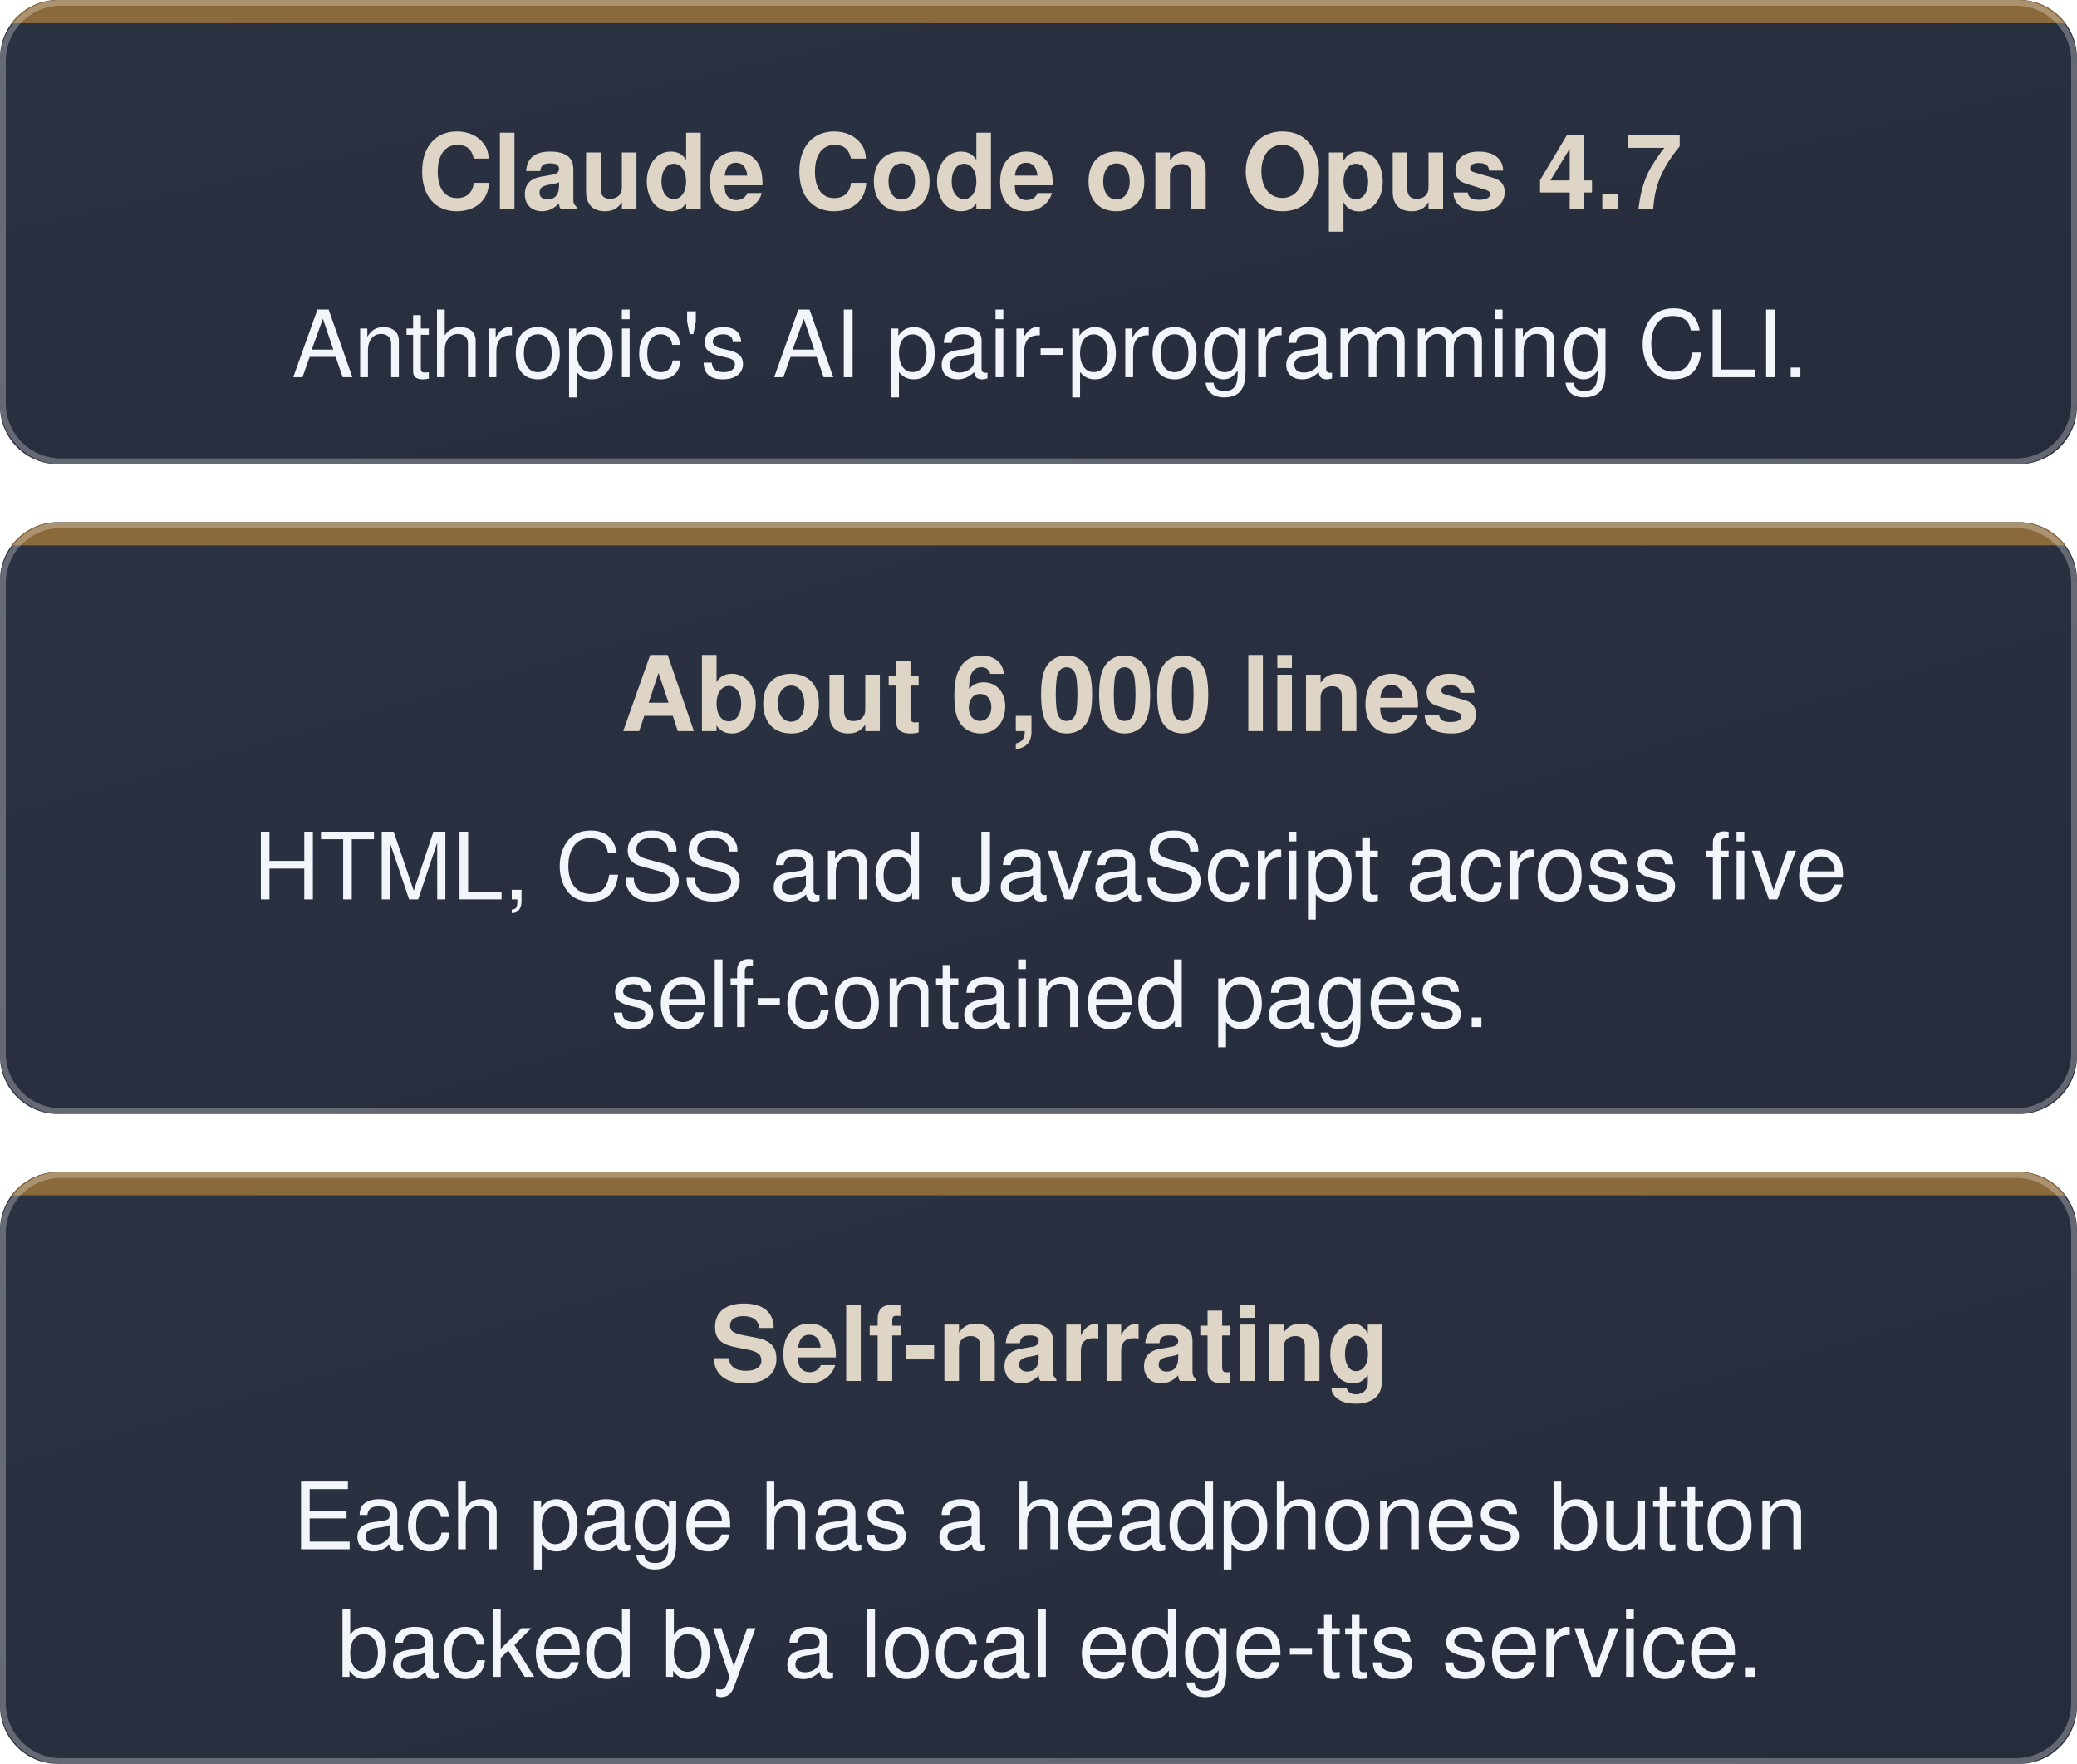
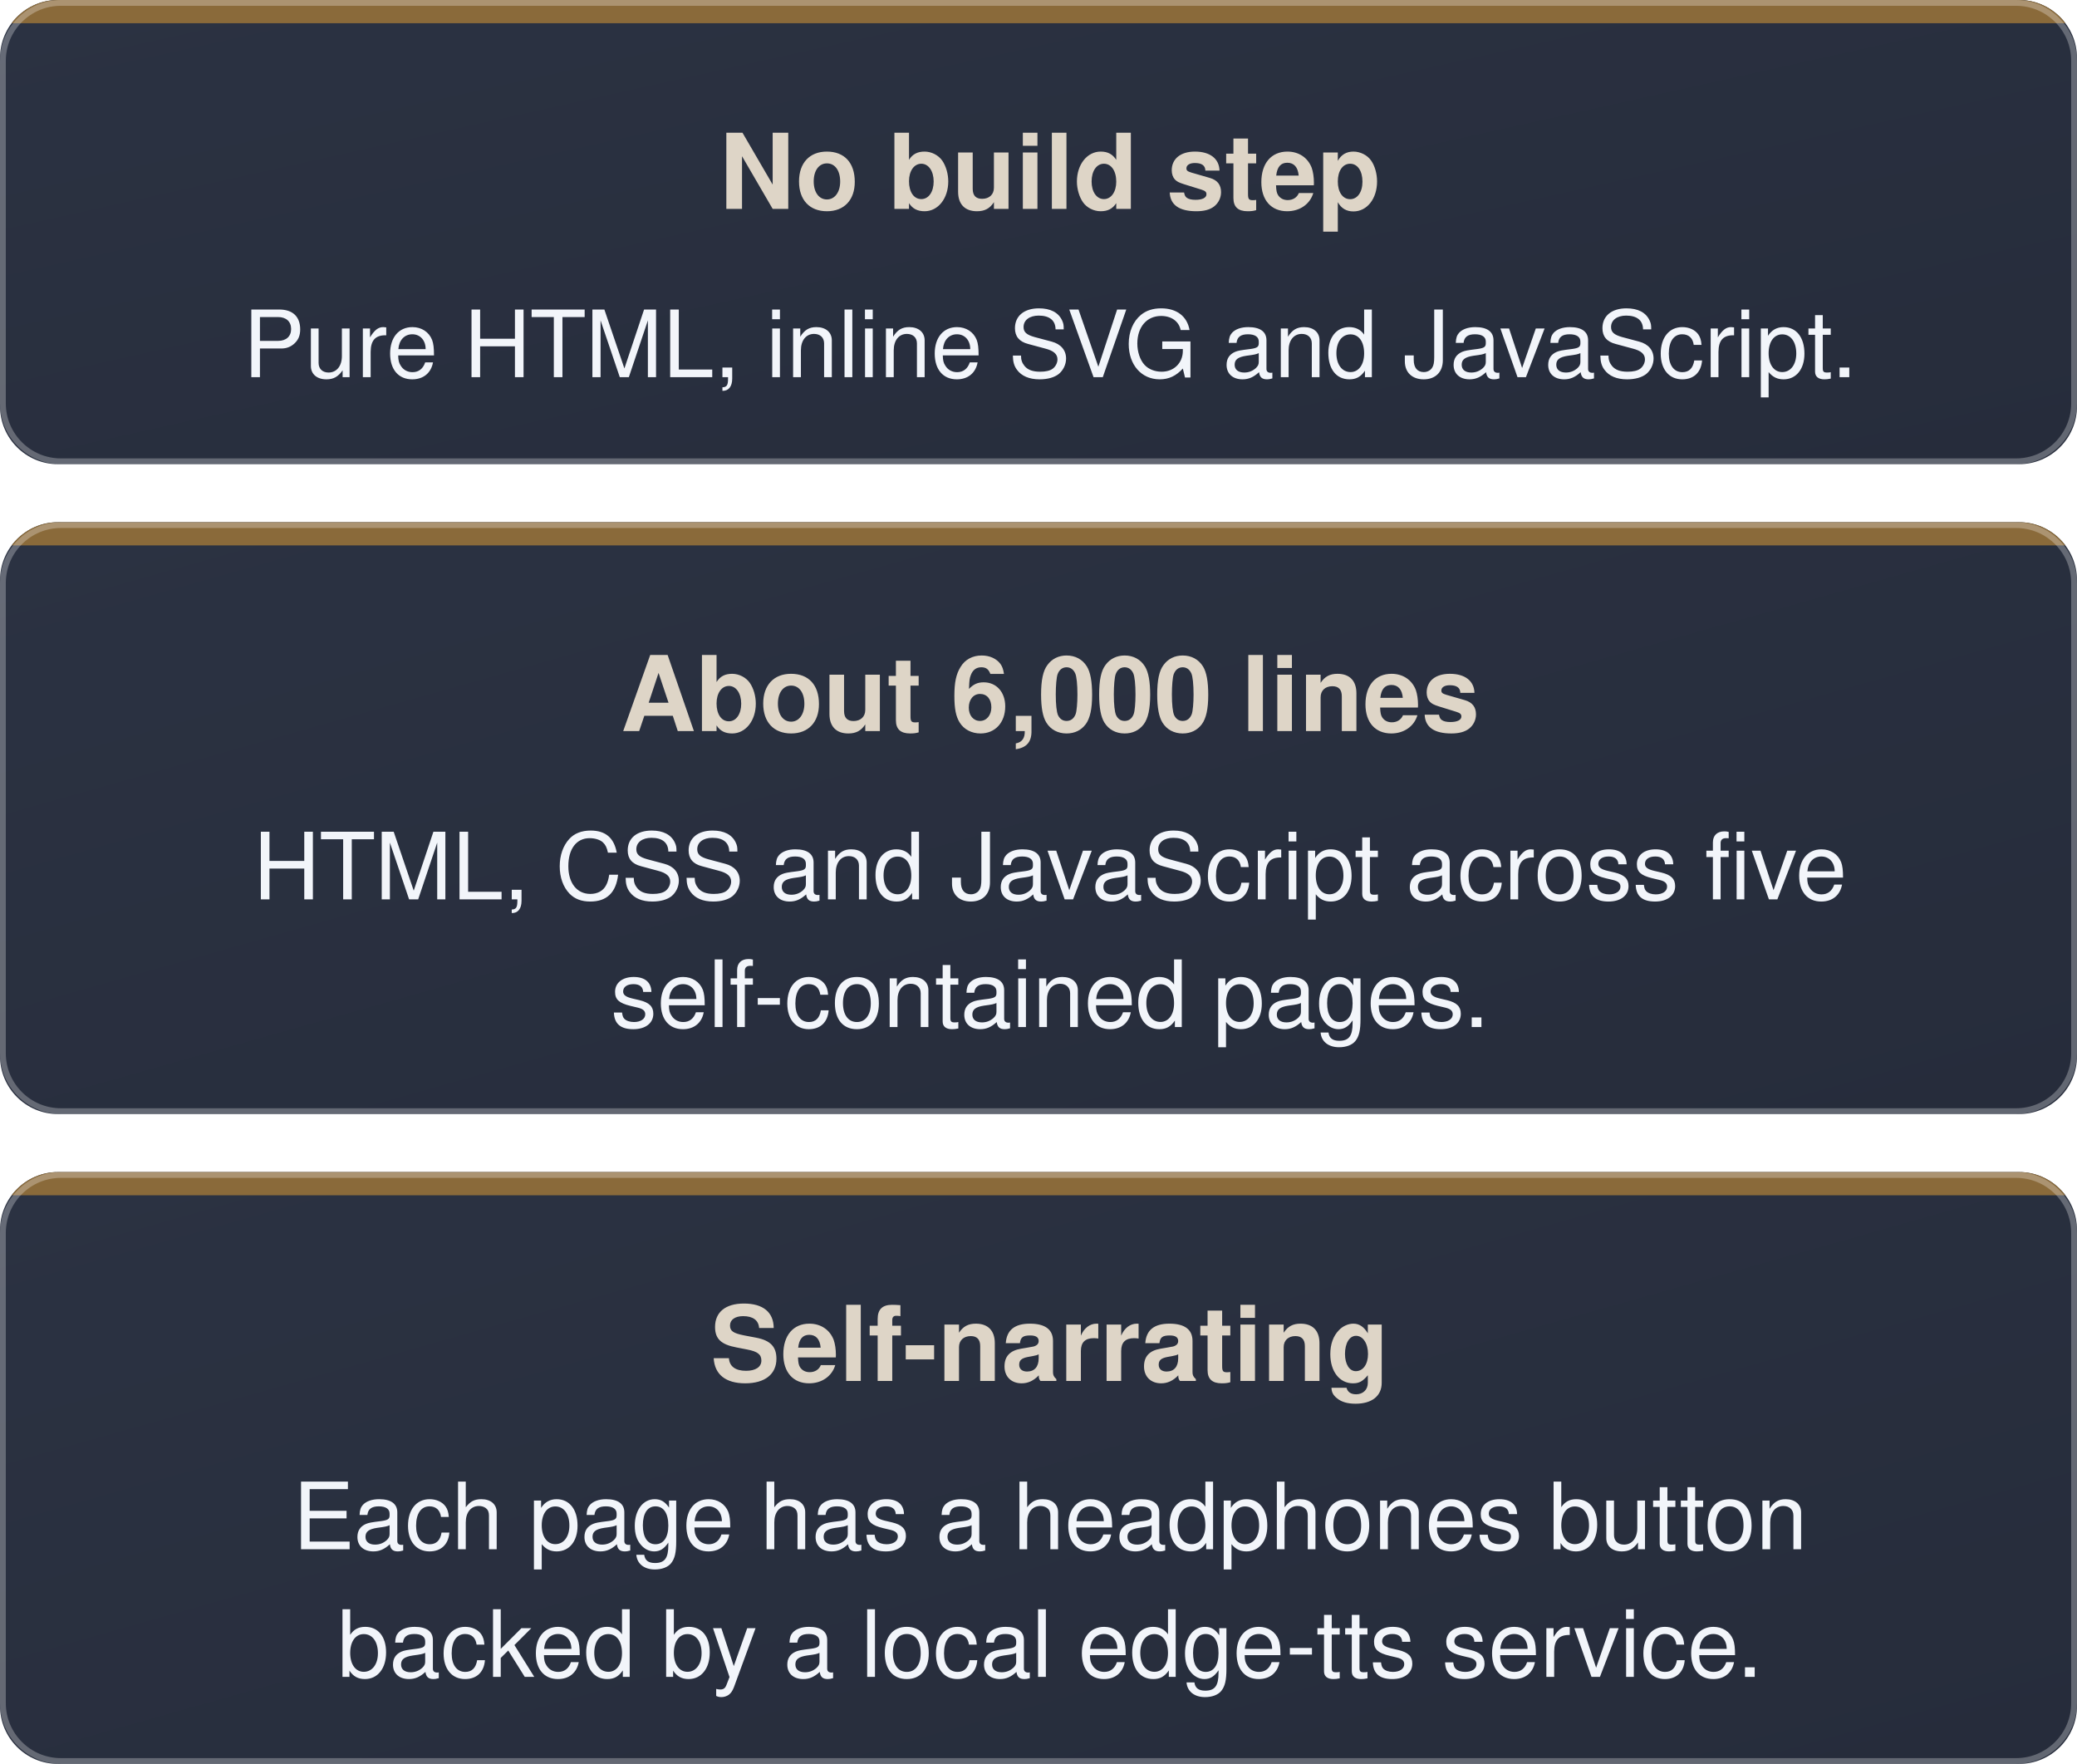
- <svg xmlns="http://www.w3.org/2000/svg" width="358" height="304" viewBox="0 0 358 304" role="img" aria-label="Claude Code on Opus 4.7. Anthropic's AI pair-programming CLI. About 6,000 lines. HTML, CSS and JavaScript across five self-contained pages. Self-narrating. Each page has a headphones button backed by a local edge-tts service.">
+ <svg xmlns="http://www.w3.org/2000/svg" width="358" height="304" viewBox="0 0 358 304" role="img" aria-label="No build step. Pure HTML, inline SVG and JavaScript, one file per page. About 6,000 lines. HTML, CSS and JavaScript across five self-contained pages. Self-narrating. Each page has a headphones button backed by a local edge-tts service.">
  <defs>
    <linearGradient id="g" x1="0" y1="0" x2="1" y2="1">
      <stop offset="0" stop-color="#8a6a3a" />
      <stop offset="1" stop-color="#7f5a3f" />
    </linearGradient>
    <linearGradient id="n" x1="0" y1="0" x2="1" y2="1">
      <stop offset="0" stop-color="#2b3242" />
      <stop offset="1" stop-color="#262c3b" />
    </linearGradient>
  </defs>
  <g font-family="-apple-system,BlinkMacSystemFont,'Segoe UI',Helvetica,Arial,sans-serif" text-rendering="geometricPrecision">
    <g transform="translate(0.0,0)">
      <clipPath id="c0_0">
        <rect width="358.0" height="80" rx="10" />
      </clipPath>
      <rect width="358.0" height="80" rx="10" fill="url(#n)" />
      <rect width="358.0" height="4" fill="#8a6a3a" clip-path="url(#c0_0)" />
      <rect x=".5" y=".5" width="357.0" height="79" rx="10" fill="none" stroke="rgba(255,255,255,.28)" />
-       <text x="181" text-anchor="middle" y="36" font-size="18" font-weight="700" fill="#ded5c7">Claude Code on Opus 4.7</text>
-       <text x="181" text-anchor="middle" y="65" font-size="16" font-weight="500" fill="#f2f5fa">Anthropic's AI pair-programming CLI.</text>
+       <text x="181" text-anchor="middle" y="36" font-size="18" font-weight="700" fill="#ded5c7">No build step</text>
+       <text x="181" text-anchor="middle" y="65" font-size="16" font-weight="500" fill="#f2f5fa">Pure HTML, inline SVG and JavaScript.</text>
    </g>
    <g transform="translate(0.0,90)">
      <clipPath id="c1_0">
        <rect width="358.0" height="102" rx="10" />
      </clipPath>
      <rect width="358.0" height="102" rx="10" fill="url(#n)" />
      <rect width="358.0" height="4" fill="#8a6a3a" clip-path="url(#c1_0)" />
      <rect x=".5" y=".5" width="357.0" height="101" rx="10" fill="none" stroke="rgba(255,255,255,.28)" />
      <text x="181" text-anchor="middle" y="36" font-size="18" font-weight="700" fill="#ded5c7">About 6,000 lines</text>
      <text x="181" text-anchor="middle" y="65" font-size="16" font-weight="500" fill="#f2f5fa">HTML, CSS and JavaScript across five</text>
      <text x="181" text-anchor="middle" y="87" font-size="16" font-weight="500" fill="#f2f5fa">self-contained pages.</text>
    </g>
    <g transform="translate(0.0,202)">
      <clipPath id="c2_0">
        <rect width="358.0" height="102" rx="10" />
      </clipPath>
      <rect width="358.0" height="102" rx="10" fill="url(#n)" />
      <rect width="358.0" height="4" fill="#8a6a3a" clip-path="url(#c2_0)" />
      <rect x=".5" y=".5" width="357.0" height="101" rx="10" fill="none" stroke="rgba(255,255,255,.28)" />
      <text x="181" text-anchor="middle" y="36" font-size="18" font-weight="700" fill="#ded5c7">Self-narrating</text>
      <text x="181" text-anchor="middle" y="65" font-size="16" font-weight="500" fill="#f2f5fa">Each page has a headphones button</text>
      <text x="181" text-anchor="middle" y="87" font-size="16" font-weight="500" fill="#f2f5fa">backed by a local edge-tts service.</text>
    </g>
  </g>
</svg>
